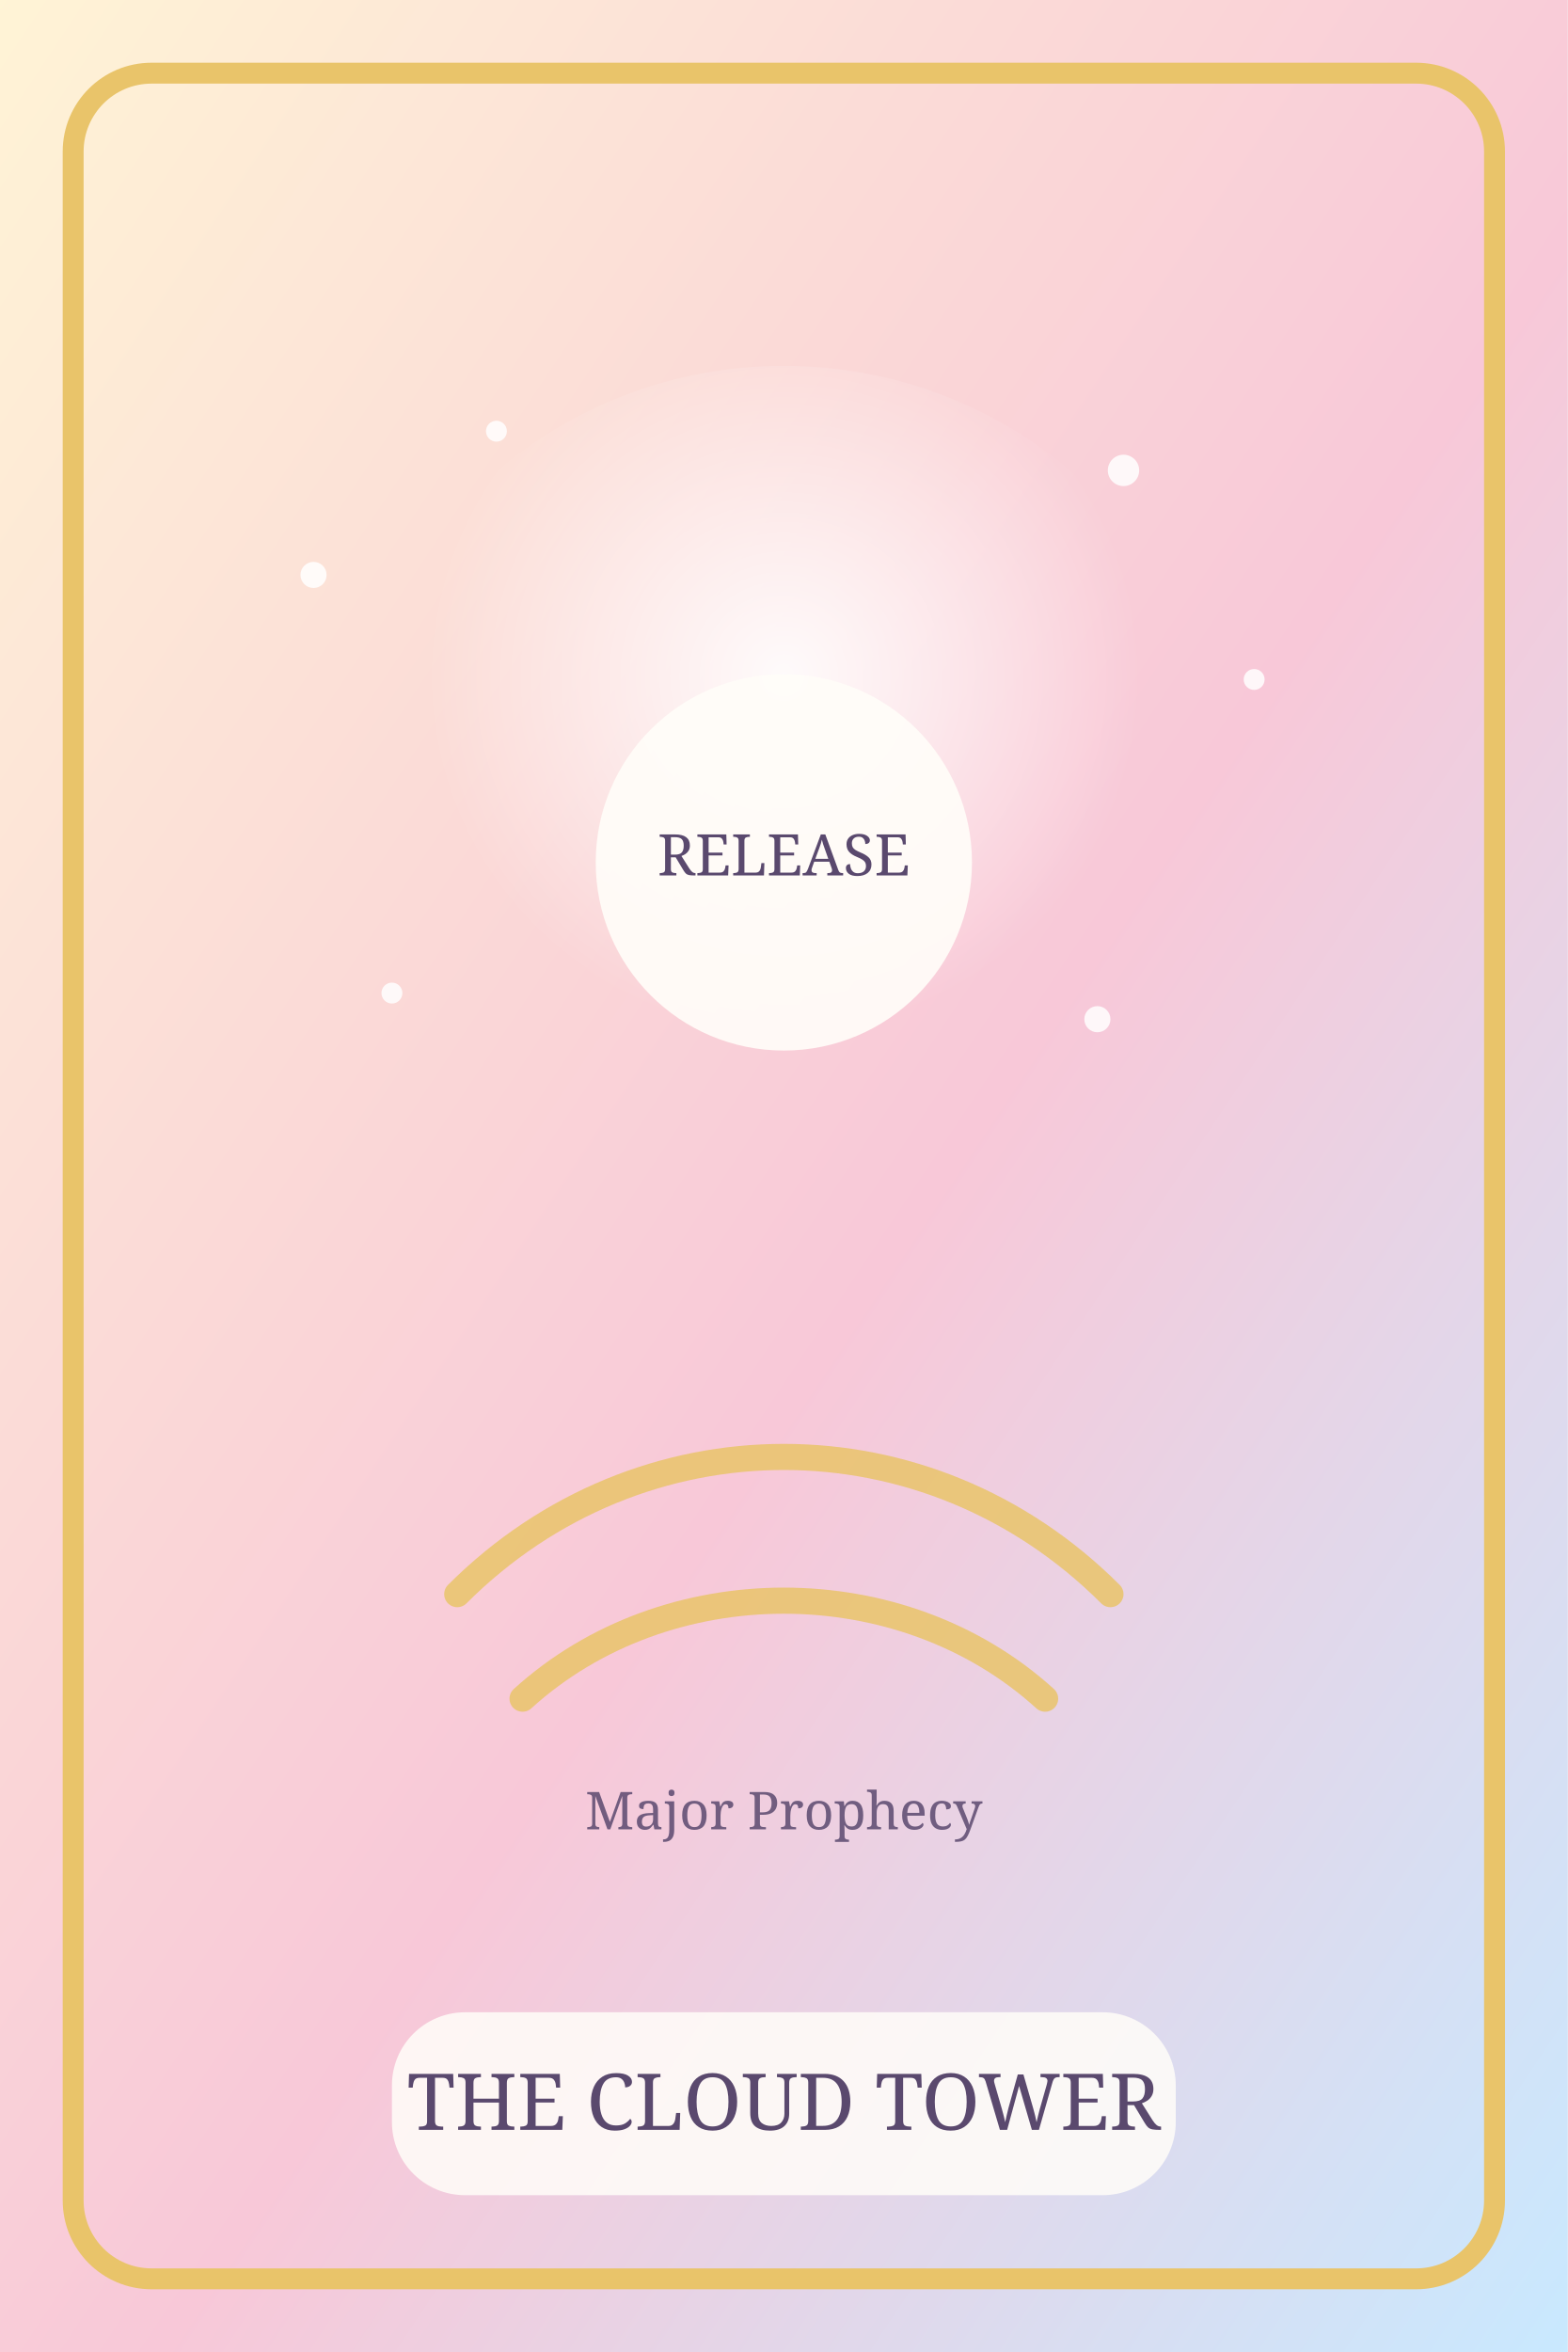
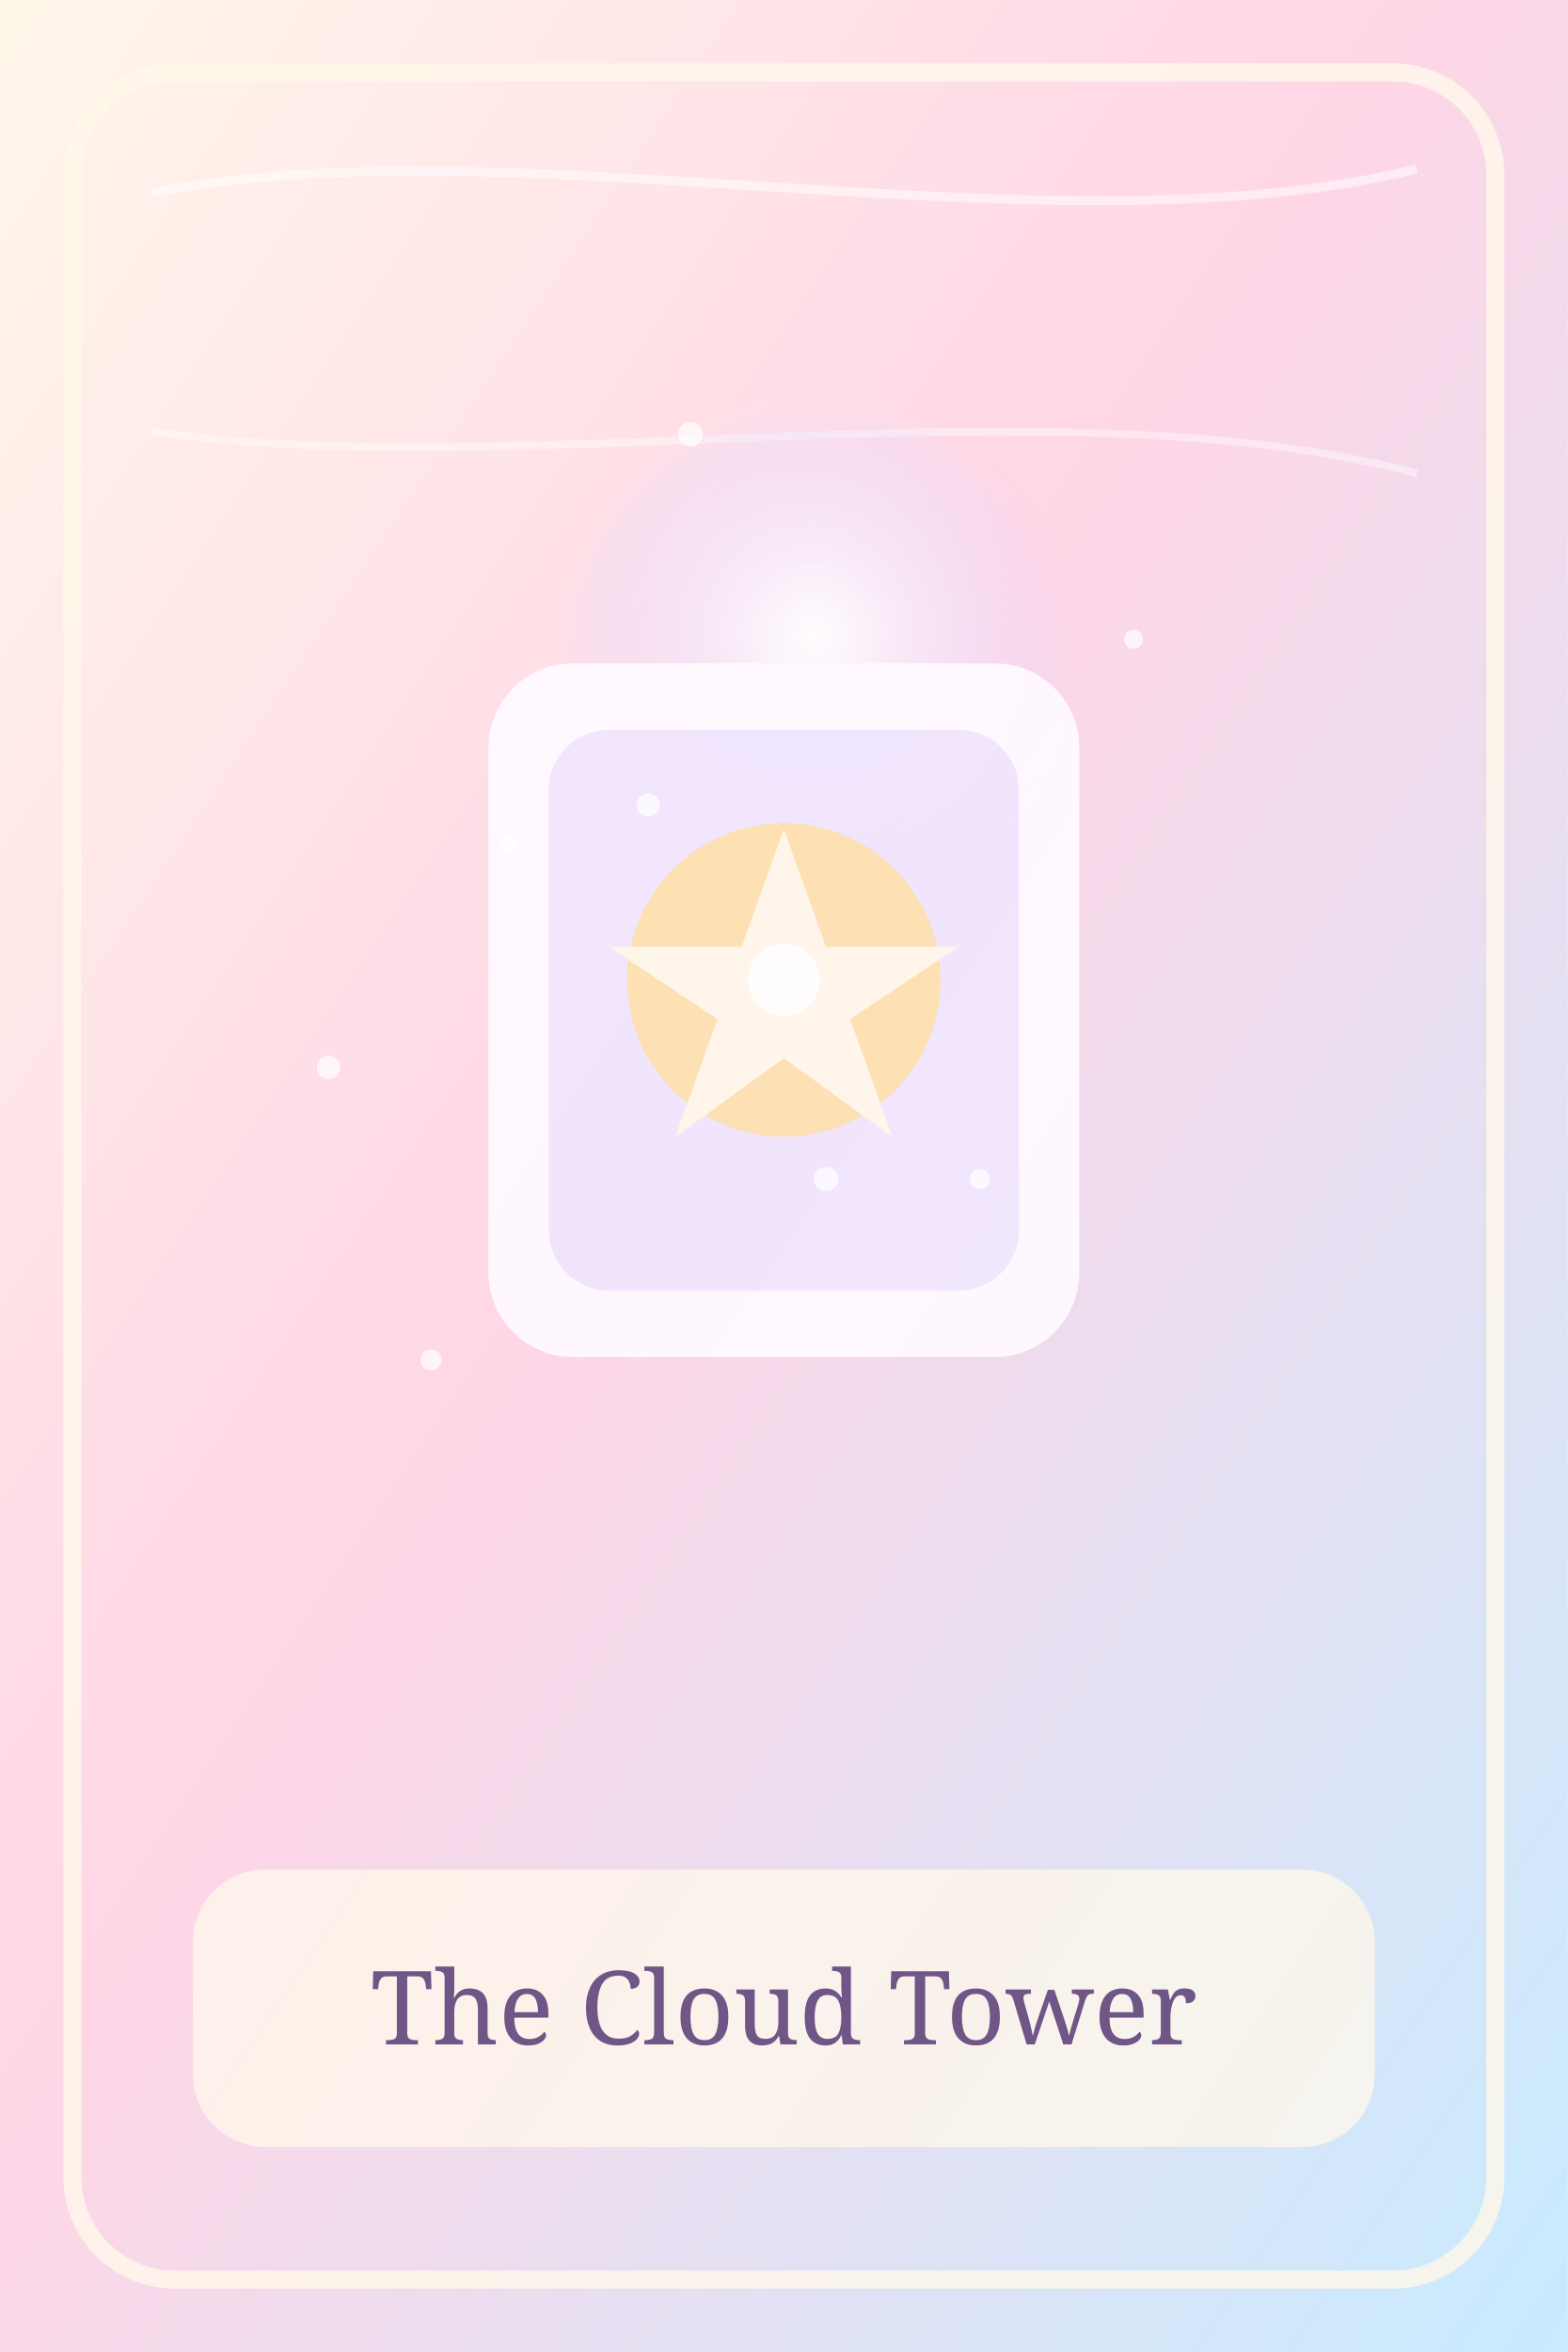
- <svg xmlns="http://www.w3.org/2000/svg" viewBox="0 0 600 900" role="img" aria-label="The Cloud Tower tarot card art">
+ <svg xmlns="http://www.w3.org/2000/svg" viewBox="0 0 520 780" role="img" aria-labelledby="t d">
  <defs>
    <linearGradient id="bg" x1="0" y1="0" x2="1" y2="1">
-       <stop offset="0%" stop-color="#fff4d6" />
-       <stop offset="55%" stop-color="#f8c8d8" />
-       <stop offset="100%" stop-color="#c8e9ff" />
+       <stop offset="0%" stop-color="#fff7ea" />
+       <stop offset="45%" stop-color="#ffd6e6" />
+       <stop offset="100%" stop-color="#c7ebff" />
    </linearGradient>
-     <radialGradient id="halo" cx="50%" cy="35%" r="40%">
-       <stop offset="0%" stop-color="#ffffff" stop-opacity="0.9" />
-       <stop offset="100%" stop-color="#ffffff" stop-opacity="0" />
+     <radialGradient id="orb" cx="50%" cy="45%" r="50%">
+       <stop offset="0%" stop-color="#ffffff" stop-opacity="0.98" />
+       <stop offset="100%" stop-color="#e4d7ff" stop-opacity="0.15" />
    </radialGradient>
+     <filter id="soft" x="-20%" y="-20%" width="140%" height="140%">
+       <feGaussianBlur stdDeviation="3" />
+     </filter>
  </defs>
-   <rect width="600" height="900" fill="url(#bg)" />
-   <rect x="28" y="28" width="544" height="844" rx="30" fill="none" stroke="#e9c46a" stroke-width="8" />
-   <circle cx="300" cy="310" r="170" fill="url(#halo)" />
-   <g fill="#fff" opacity="0.85">
-     <circle cx="120" cy="220" r="5" />
-     <circle cx="190" cy="165" r="4" />
-     <circle cx="430" cy="180" r="6" />
-     <circle cx="480" cy="260" r="4" />
-     <circle cx="150" cy="380" r="4" />
-     <circle cx="420" cy="390" r="5" />
+   <rect width="520" height="780" fill="url(#bg)" />
+   <rect x="24" y="24" width="472" height="732" rx="34" fill="none" stroke="#fff8ea" stroke-width="6" opacity=".82" />
+   <path d="M50 64 C170 40,350 86,470 56" stroke="#fff" stroke-opacity=".52" stroke-width="3" fill="none" />
+   <path d="M50 143 C170 161,350 125,470 157" stroke="#fff" stroke-opacity=".4" stroke-width="2.5" fill="none" />
+   <circle cx="270" cy="219" r="82" fill="url(#orb)" filter="url(#soft)" />
+   <g opacity="0.96">
+     <rect x="162" y="220" width="196" height="230" rx="28" fill="#fff9ff" />
+     <rect x="182" y="242" width="156" height="186" rx="20" fill="#e4d7ff" opacity=".55" />
+     <circle cx="260" cy="325" r="52" fill="#ffe0a3" opacity=".85" />
+     <path d="M260 275 L274 314 L318 314 L282 338 L296 377 L260 351 L224 377 L238 338 L202 314 L246 314 Z" fill="#fff7ea" />
+     <circle cx="260" cy="325" r="12" fill="#fff" />
  </g>
-   <g stroke="#e9c46a" stroke-width="10" stroke-linecap="round" fill="none" opacity="0.85">
-     <path d="M175 610 C245 540, 355 540, 425 610" />
-     <path d="M200 650 C255 600, 345 600, 400 650" />
+   <g>
+     <circle cx="376" cy="212" r="3.16" fill="#fff" opacity=".72" />
+     <circle cx="229" cy="144" r="4.08" fill="#fff" opacity=".72" />
+     <circle cx="215" cy="267" r="3.86" fill="#fff" opacity=".72" />
+     <circle cx="109" cy="354" r="3.89" fill="#fff" opacity=".72" />
+     <circle cx="325" cy="391" r="3.32" fill="#fff" opacity=".72" />
+     <circle cx="143" cy="451" r="3.49" fill="#fff" opacity=".72" />
+     <circle cx="274" cy="391" r="4.02" fill="#fff" opacity=".72" />
+     <circle cx="169" cy="280" r="2.80" fill="#fff" opacity=".72" />
  </g>
-   <circle cx="300" cy="330" r="72" fill="#fffdf8" opacity="0.92" />
-   <text x="300" y="335" text-anchor="middle" font-family="Georgia, serif" font-size="22" fill="#5a496e">RELEASE</text>
-   <text x="300" y="700" text-anchor="middle" font-family="Georgia, serif" font-size="20" fill="#5a496e" opacity="0.85">Major Prophecy</text>
-   <rect x="150" y="770" width="300" height="70" rx="28" fill="#fffdf8" opacity="0.86" />
-   <text x="300" y="815" text-anchor="middle" font-family="Georgia, serif" font-size="30" fill="#5a496e">THE CLOUD TOWER</text>
+   <rect x="64" y="620" width="392" height="92" rx="24" fill="#fff7ea" opacity=".78" />
+   <text x="260" y="678" text-anchor="middle" font-family="'Cormorant Garamond', Georgia, serif" font-size="34" fill="#6f5686">The Cloud Tower</text>
</svg>
